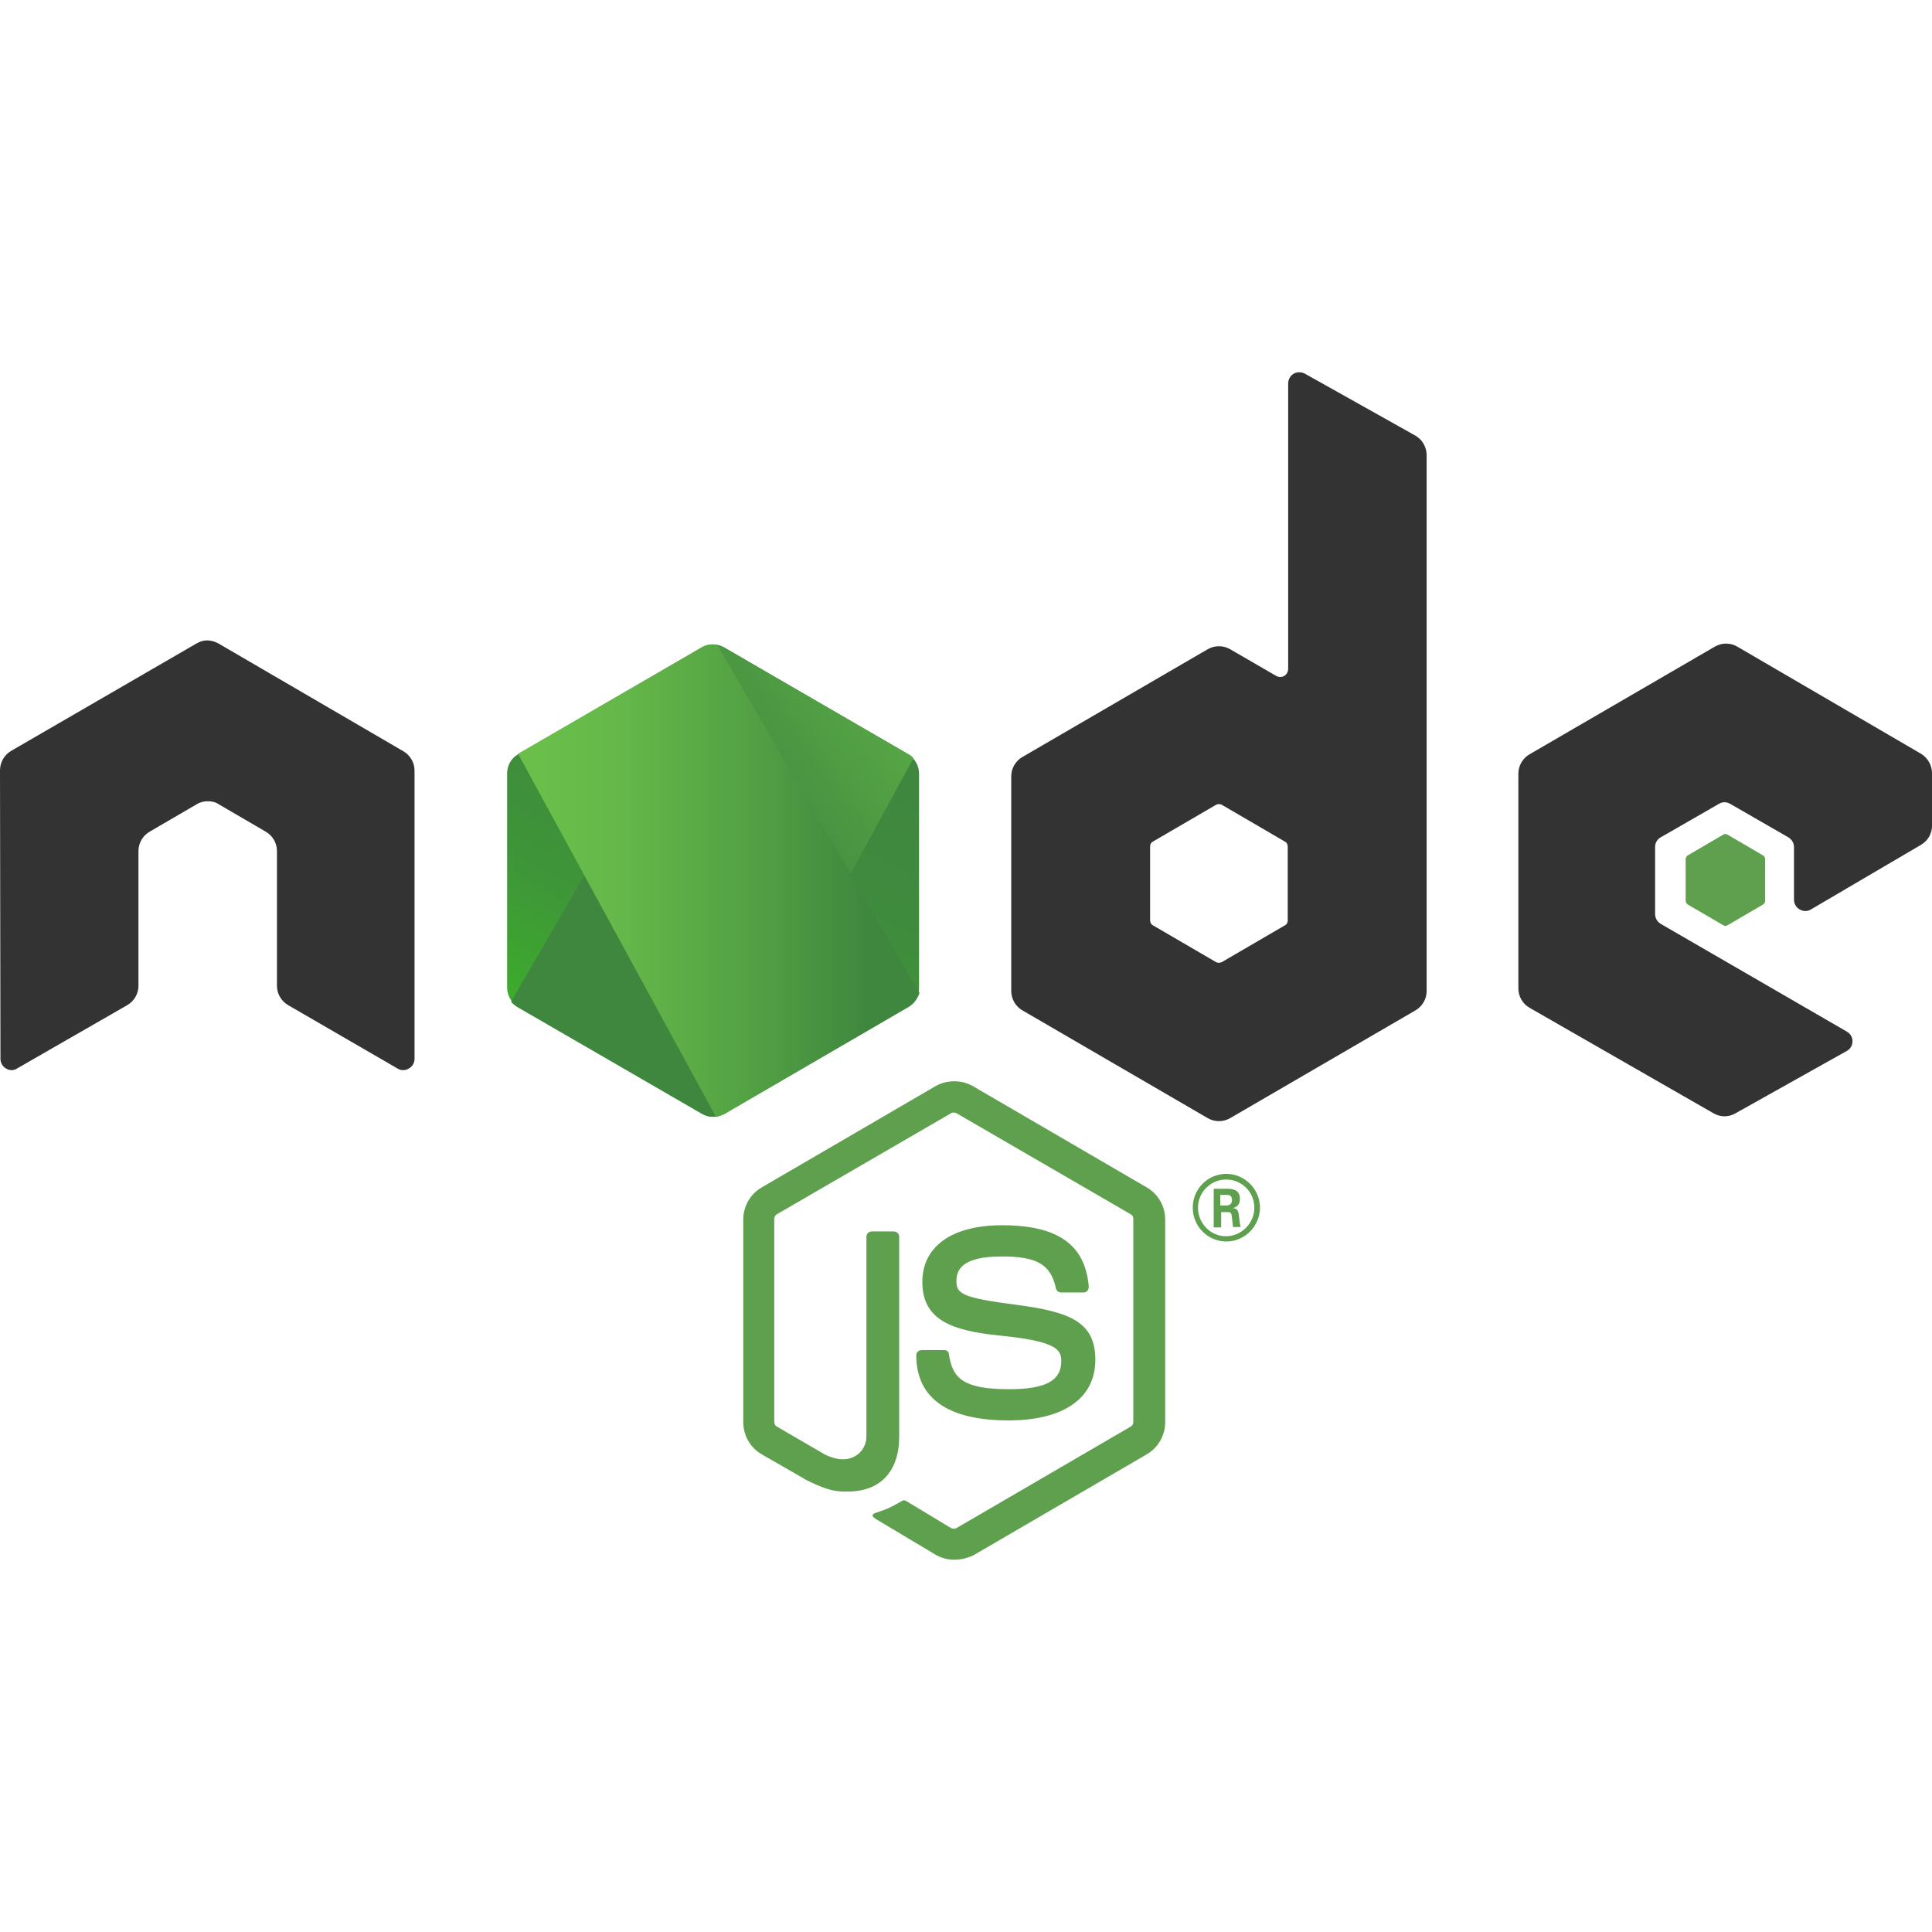
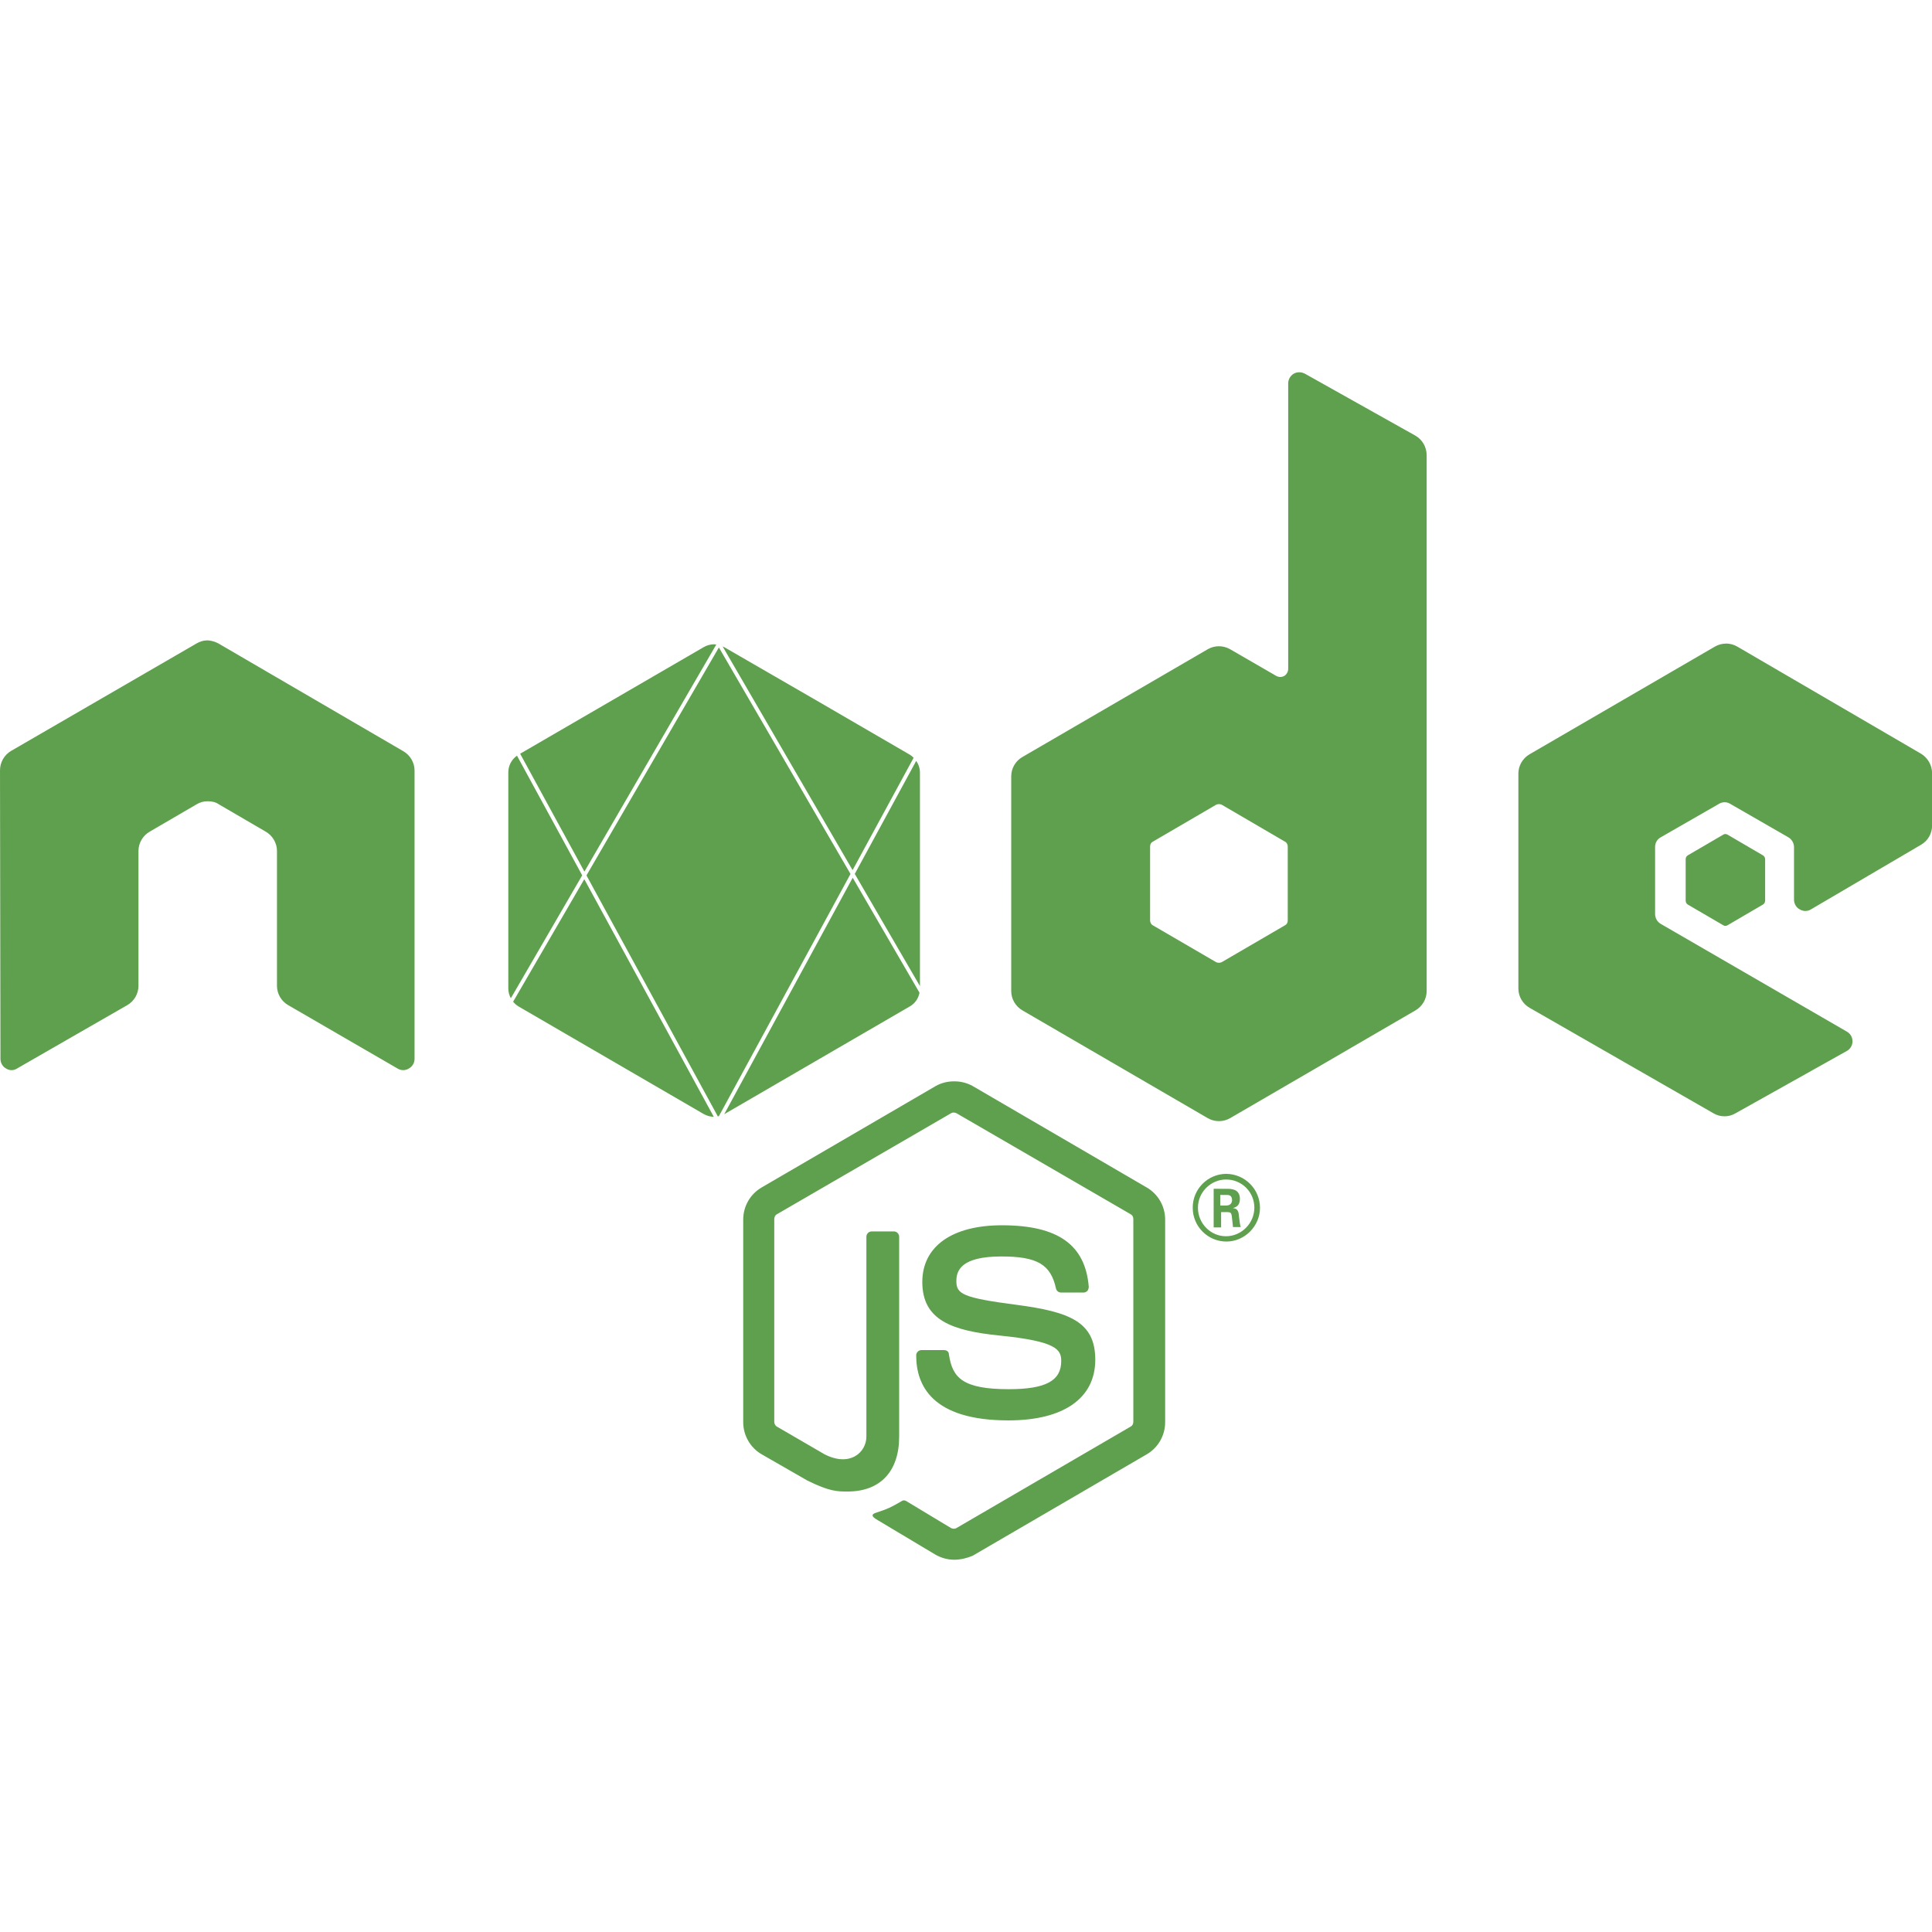
<svg xmlns="http://www.w3.org/2000/svg" viewBox="0 0 128 128">
-   <path fill="#5fa04e" d="M114.313 55.254a.26.26 0 0 0-.145.044l-2.346 1.37a.3.3 0 0 0-.142.26v2.74c0 .116.055.204.142.262l2.346 1.368a.262.262 0 0 0 .29 0l2.342-1.368a.308.308 0 0 0 .145-.263V56.93a.303.303 0 0 0-.145-.26l-2.343-1.371a.26.26 0 0 0-.144-.044zM63.22 71.638c-.427 0-.852.104-1.214.308l-11.549 6.727a2.457 2.457 0 0 0-1.214 2.124V94.22c0 .874.462 1.69 1.214 2.128l3.04 1.746c1.476.728 1.997.726 2.662.726 2.17 0 3.415-1.339 3.415-3.64V81.935a.356.356 0 0 0-.348-.351h-1.474a.356.356 0 0 0-.35.351v13.248c0 1.019-1.069 2.04-2.776 1.167l-3.155-1.835c-.116-.058-.175-.206-.175-.322V80.767c0-.116.059-.26.175-.319l11.545-6.697c.087-.058.233-.058.349 0l11.548 6.697c.115.059.172.174.172.32v13.424c0 .145-.057.264-.172.322l-11.548 6.727c-.087.058-.233.058-.349 0l-2.951-1.779c-.087-.058-.203-.087-.29-.029-.81.466-.952.527-1.734.789-.174.058-.463.173.115.493l3.85 2.302c.376.203.78.319 1.214.319.434 0 .867-.115 1.214-.26l11.549-6.727a2.463 2.463 0 0 0 1.214-2.128V80.797c0-.874-.462-1.687-1.214-2.124l-11.549-6.727a2.488 2.488 0 0 0-1.214-.308Zm18.03 6.13a2.236 2.236 0 0 0-2.227 2.243 2.236 2.236 0 0 0 2.227 2.242c1.217 0 2.228-1.019 2.228-2.242a2.254 2.254 0 0 0-2.228-2.242zm-.03.379a1.86 1.86 0 0 1 1.883 1.864c0 1.02-.84 1.894-1.882 1.894-1.012 0-1.852-.846-1.852-1.894s.869-1.864 1.852-1.864zm-.809.611v2.562h.494v-1.016h.434c.174 0 .231.058.26.203 0 .03.086.67.086.786h.52c-.058-.116-.087-.466-.116-.67-.028-.32-.056-.553-.404-.582.174-.059.463-.146.463-.612 0-.67-.58-.67-.868-.67zm.435.408h.404c.146 0 .376 0 .376.349 0 .116-.056.351-.376.351h-.405zm-14.47 2.01c-3.3 0-5.268 1.398-5.268 3.757 0 2.534 1.968 3.23 5.123 3.551 3.79.379 4.08.933 4.08 1.69 0 1.31-1.044 1.864-3.475 1.864-3.068 0-3.733-.758-3.965-2.301 0-.175-.142-.29-.316-.29H61.05a.35.35 0 0 0-.346.349c0 1.98 1.041 4.31 6.107 4.31 3.645 0 5.758-1.458 5.758-4.02 0-2.505-1.68-3.174-5.238-3.64-3.59-.466-3.965-.728-3.965-1.572 0-.699.318-1.63 2.98-1.63 2.373 0 3.269.525 3.617 2.126a.34.34 0 0 0 .319.26h1.533c.088 0 .175-.057.234-.115a.476.476 0 0 0 .085-.263c-.231-2.795-2.053-4.077-5.758-4.077z" />
-   <path fill="#333" d="M86.072 24.664a.71.71 0 0 0-.352.089.755.755 0 0 0-.375.638V44.32c0 .174-.09.35-.263.466a.549.549 0 0 1-.52 0l-3.066-1.775a1.486 1.486 0 0 0-1.478 0L67.75 50.146a1.48 1.48 0 0 0-.753 1.279v14.24c0 .524.29 1.02.753 1.282l12.27 7.135a1.486 1.486 0 0 0 1.477 0l12.269-7.135c.463-.262.753-.758.753-1.282V30.168c0-.553-.29-1.05-.753-1.311l-7.32-4.104a.836.836 0 0 0-.373-.089zM13.687 42.43c-.231 0-.462.084-.664.2L.753 49.739A1.493 1.493 0 0 0 0 51.047l.03 19.102c0 .263.143.525.375.642a.656.656 0 0 0 .724 0l7.294-4.193c.463-.262.75-.758.75-1.282v-8.94c0-.524.29-1.02.754-1.282l3.096-1.805c.231-.146.493-.204.753-.204s.521.058.724.204l3.096 1.805c.463.262.753.758.753 1.282v8.94c0 .524.288 1.02.75 1.282l7.236 4.193a.704.704 0 0 0 .753 0 .724.724 0 0 0 .376-.642V51.047c0-.524-.29-1.02-.754-1.283L14.47 42.63a1.763 1.763 0 0 0-.664-.201Zm100.667.21c-.253 0-.504.066-.736.198l-12.272 7.131c-.463.262-.75.758-.75 1.283v14.24c0 .524.287 1.02.75 1.282l12.184 6.987a1.43 1.43 0 0 0 1.447 0l7.38-4.133a.724.724 0 0 0 .375-.642.724.724 0 0 0-.375-.64L110.03 61.21a.76.76 0 0 1-.375-.641v-4.456a.72.72 0 0 1 .375-.64l3.85-2.214a.705.705 0 0 1 .753 0l3.846 2.213a.762.762 0 0 1 .378.641v3.495c0 .263.144.525.375.641a.704.704 0 0 0 .754 0l7.291-4.28a1.46 1.46 0 0 0 .724-1.283v-3.465c0-.524-.29-1.017-.724-1.28l-12.184-7.104a1.499 1.499 0 0 0-.738-.198zM80.757 53.274c.065 0 .131.015.19.045l4.194 2.446c.116.058.175.202.175.319v4.892c0 .146-.059.264-.175.322l-4.195 2.446a.431.431 0 0 1-.378 0l-4.195-2.446c-.116-.058-.175-.205-.175-.322v-4.892c0-.146.06-.261.175-.32l4.195-2.445a.425.425 0 0 1 .19-.045z" />
-   <path fill="url(#a)" d="M47.982 42.893a1.484 1.484 0 0 0-1.476 0L34.322 49.97a1.456 1.456 0 0 0-.724 1.281v14.181c0 .525.29 1.02.724 1.282l12.184 7.076a1.484 1.484 0 0 0 1.476 0l12.183-7.076c.463-.262.724-.757.724-1.282V51.251c0-.524-.29-1.02-.724-1.281z" />
-   <path fill="url(#b)" d="m60.194 49.97-12.241-7.077a1.996 1.996 0 0 0-.376-.145L33.859 66.364c.116.146.26.262.405.35l12.242 7.076c.347.204.752.262 1.128.145l12.879-23.703a.905.905 0 0 0-.319-.262z" />
-   <path fill="url(#c)" d="M60.194 66.713c.348-.204.608-.553.724-.932l-13.4-23.063c-.346-.058-.723-.029-1.041.175L34.322 49.94l13.11 24.053c.173-.029.376-.087.55-.175z" />
-   <defs>
-     <linearGradient id="a" x1="34.513" x2="27.157" y1="15.535" y2="30.448" gradientTransform="translate(0 24.664) scale(1.51263)" gradientUnits="userSpaceOnUse">
-       <stop stop-color="#3F873F" />
-       <stop offset=".33" stop-color="#3F8B3D" />
-       <stop offset=".637" stop-color="#3E9638" />
-       <stop offset=".934" stop-color="#3DA92E" />
-       <stop offset="1" stop-color="#3DAE2B" />
-     </linearGradient>
-     <linearGradient id="b" x1="30.009" x2="50.533" y1="23.359" y2="8.288" gradientTransform="translate(0 24.664) scale(1.51263)" gradientUnits="userSpaceOnUse">
-       <stop offset=".138" stop-color="#3F873F" />
-       <stop offset=".402" stop-color="#52A044" />
-       <stop offset=".713" stop-color="#64B749" />
-       <stop offset=".908" stop-color="#6ABF4B" />
-     </linearGradient>
-     <linearGradient id="c" x1="21.917" x2="40.555" y1="22.261" y2="22.261" gradientTransform="translate(0 24.664) scale(1.51263)" gradientUnits="userSpaceOnUse">
-       <stop offset=".092" stop-color="#6ABF4B" />
-       <stop offset=".287" stop-color="#64B749" />
-       <stop offset=".598" stop-color="#52A044" />
-       <stop offset=".862" stop-color="#3F873F" />
-     </linearGradient>
-   </defs>
+   <path fill="#5fa04e" d="M86.072 24.664a.71.71 0 0 0-.351.09.755.755 0 0 0-.375.637v18.93a.564.564 0 0 1-.264.464.549.549 0 0 1-.52 0l-3.066-1.773a1.486 1.486 0 0 0-1.478 0L67.75 50.146a1.48 1.48 0 0 0-.754 1.28v14.238c0 .524.291 1.021.754 1.283l12.27 7.135a1.486 1.486 0 0 0 1.476 0l12.27-7.135c.463-.262.754-.759.754-1.283V30.168c0-.553-.291-1.05-.754-1.31l-7.32-4.104a.836.836 0 0 0-.374-.09zM13.686 42.43c-.23 0-.461.086-.663.2L.753 49.739A1.493 1.493 0 0 0 0 51.047l.03 19.101c0 .263.142.526.374.643a.656.656 0 0 0 .725 0l7.295-4.193a1.48 1.48 0 0 0 .75-1.282v-8.939c0-.524.29-1.021.754-1.283l3.095-1.805a1.39 1.39 0 0 1 .752-.203c.26 0 .522.057.725.203l3.096 1.805c.463.262.754.759.754 1.283v8.94c0 .522.288 1.02.75 1.28l7.236 4.194a.704.704 0 0 0 .752 0 .724.724 0 0 0 .377-.643V51.047c0-.524-.29-1.02-.754-1.283L14.47 42.63a1.763 1.763 0 0 0-.664-.201h-.121zm100.67.207v.002l-.002.002c-.253 0-.505.065-.737.197l-12.271 7.13c-.463.264-.75.759-.75 1.284v14.24c0 .524.287 1.02.75 1.281l12.183 6.989a1.43 1.43 0 0 0 1.448 0l7.38-4.133a.724.724 0 0 0 .375-.643.724.724 0 0 0-.375-.64L110.03 61.21a.76.76 0 0 1-.375-.645V56.11a.72.72 0 0 1 .375-.638l3.854-2.213a.705.705 0 0 1 .752 0l3.845 2.213a.762.762 0 0 1 .377.638v3.494c0 .263.144.525.375.641a.704.704 0 0 0 .754 0l7.291-4.28a1.46 1.46 0 0 0 .727-1.28V51.22c0-.524-.292-1.019-.727-1.282l-12.181-7.101a1.499 1.499 0 0 0-.74-.201zm-67.043.049a1.374 1.374 0 0 0-.682.183l-12.17 7.067 4.258 7.81L47.457 42.7a2 2 0 0 0-.143-.013h-.002zm.566.148 8.607 14.814 4.045-7.445a1.34 1.34 0 0 0-.25-.201l-6.271-3.643-6.037-3.488c-.03-.015-.063-.025-.094-.037zm-.25.06-8.774 15.104 8.702 15.965c.024-.005.048-.007.072-.014l8.719-16.047-8.72-15.007zm-13.377 7.172a1.35 1.35 0 0 0-.576 1.123V65.49c0 .228.062.45.168.647l4.728-8.143-4.32-7.928zm26.45.342-4.071 7.49 4.318 7.434V51.189c0-.28-.092-.553-.248-.78zm20.056 2.865c.065 0 .13.015.19.045l4.193 2.448c.116.058.175.201.175.318v4.893c0 .146-.06.264-.175.322l-4.196 2.445a.431.431 0 0 1-.377 0l-4.195-2.443c-.116-.058-.176-.205-.176-.322v-4.893c0-.146.061-.261.176-.32l4.195-2.448a.425.425 0 0 1 .19-.045zm33.555 1.98a.26.26 0 0 0-.145.046l-2.346 1.369a.3.3 0 0 0-.142.26v2.74c0 .116.055.204.142.262l2.346 1.369a.262.262 0 0 0 .289 0l2.344-1.37a.308.308 0 0 0 .144-.261V56.93a.303.303 0 0 0-.144-.26l-2.344-1.371a.26.26 0 0 0-.144-.043v-.002zm-57.819 2.9-8.512 15.665.014-.007 12.287-7.137c.343-.194.563-.526.637-.903l-4.426-7.619zm-17.783.095-4.715 8.117c.1.123.217.23.35.31L46.5 73.737l.13.075h.003a1.377 1.377 0 0 0 .3.126c.031.01.062.015.092.022.06.013.118.022.178.027.029.003.057.002.086.002l-8.578-15.74zm24.51 13.393c-.427 0-.853.1-1.215.304l-11.55 6.73A2.457 2.457 0 0 0 49.24 80.8v13.42c0 .874.463 1.689 1.215 2.127l3.041 1.746c1.475.728 1.995.724 2.66.724 2.17 0 3.416-1.338 3.416-3.638V81.936a.356.356 0 0 0-.345-.352h-1.475a.356.356 0 0 0-.352.352v13.248c0 1.019-1.066 2.039-2.773 1.166l-3.156-1.834c-.116-.058-.174-.207-.174-.323V80.768c0-.116.058-.263.174-.32l11.545-6.696c.087-.058.232-.058.35 0l11.544 6.695c.115.06.176.176.176.32v13.424c0 .145-.06.265-.176.323l-11.547 6.726c-.087.058-.232.058-.35 0l-2.949-1.777c-.088-.058-.204-.086-.29-.03-.81.468-.953.528-1.735.79-.174.058-.463.172.115.492l3.852 2.303c.376.203.78.318 1.215.318.434 0 .866-.115 1.213-.26L75.98 96.35a2.463 2.463 0 0 0 1.215-2.13V80.8c0-.874-.463-1.686-1.215-2.123l-11.546-6.73a2.488 2.488 0 0 0-1.213-.305zm18.027 6.129a2.236 2.236 0 0 0-2.227 2.244 2.236 2.236 0 0 0 2.227 2.242c1.217 0 2.23-1.02 2.23-2.242a2.254 2.254 0 0 0-2.23-2.243v-.001zm-.03.376h.003a1.86 1.86 0 0 1 1.883 1.868c0 1.02-.841 1.89-1.883 1.89-1.012 0-1.854-.842-1.854-1.89s.87-1.866 1.852-1.868zm-.81.614v2.56h.494v-1.013h.438c.174 0 .23.058.26.203 0 .03.086.669.086.785h.52c-.06-.116-.087-.468-.116-.672-.028-.32-.056-.551-.404-.58.174-.059.46-.145.46-.611 0-.67-.58-.67-.869-.67l-.869-.002zm.438.408h.402c.146 0 .379 0 .379.35 0 .116-.059.35-.379.35h-.402v-.7zm-14.469 2.01c-3.3 0-5.272 1.399-5.272 3.758 0 2.534 1.969 3.228 5.124 3.548 3.79.38 4.08.935 4.08 1.692 0 1.31-1.042 1.861-3.473 1.861-3.068 0-3.735-.757-3.967-2.299 0-.176-.14-.29-.314-.29H61.05a.35.35 0 0 0-.35.35c0 1.98 1.044 4.307 6.11 4.307 3.645 0 5.755-1.456 5.755-4.02 0-2.503-1.68-3.174-5.238-3.64-3.59-.466-3.965-.728-3.965-1.572 0-.699.32-1.629 2.98-1.629 2.375 0 3.272.524 3.62 2.125a.34.34 0 0 0 .316.264h1.534c.087 0 .177-.057.236-.115a.476.476 0 0 0 .086-.264c-.231-2.795-2.053-4.076-5.758-4.076z" />
</svg>
